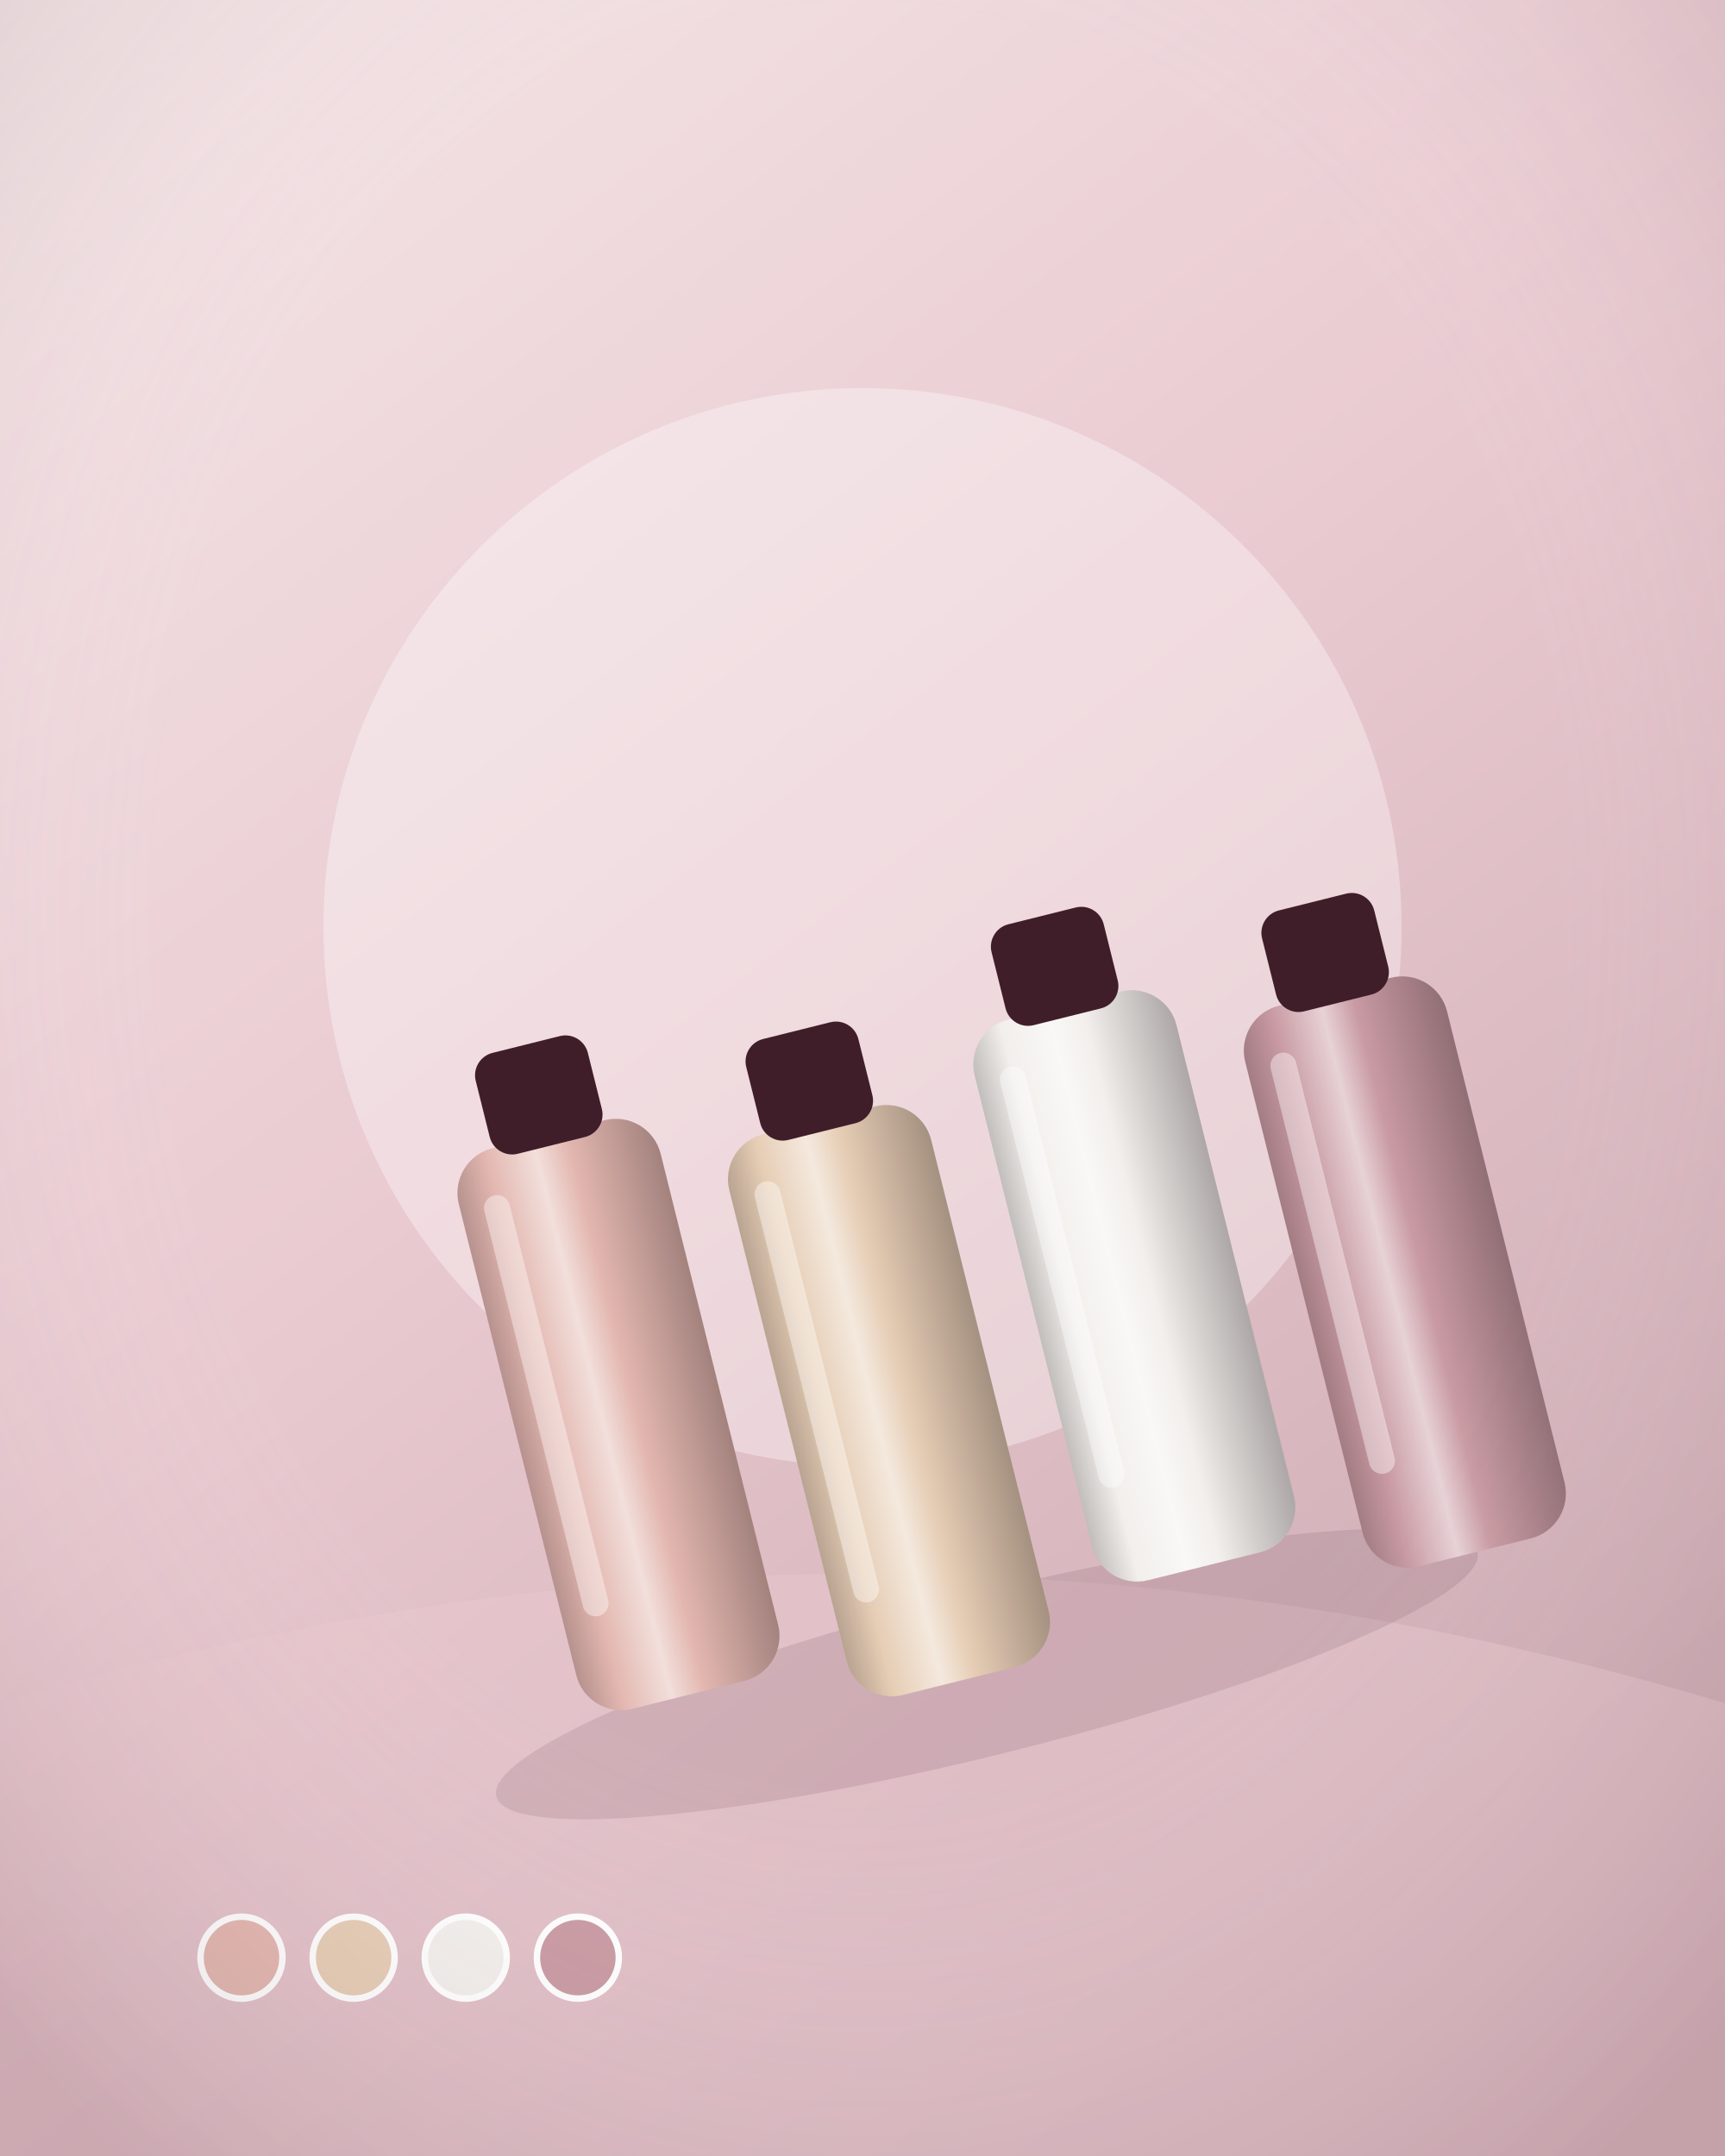
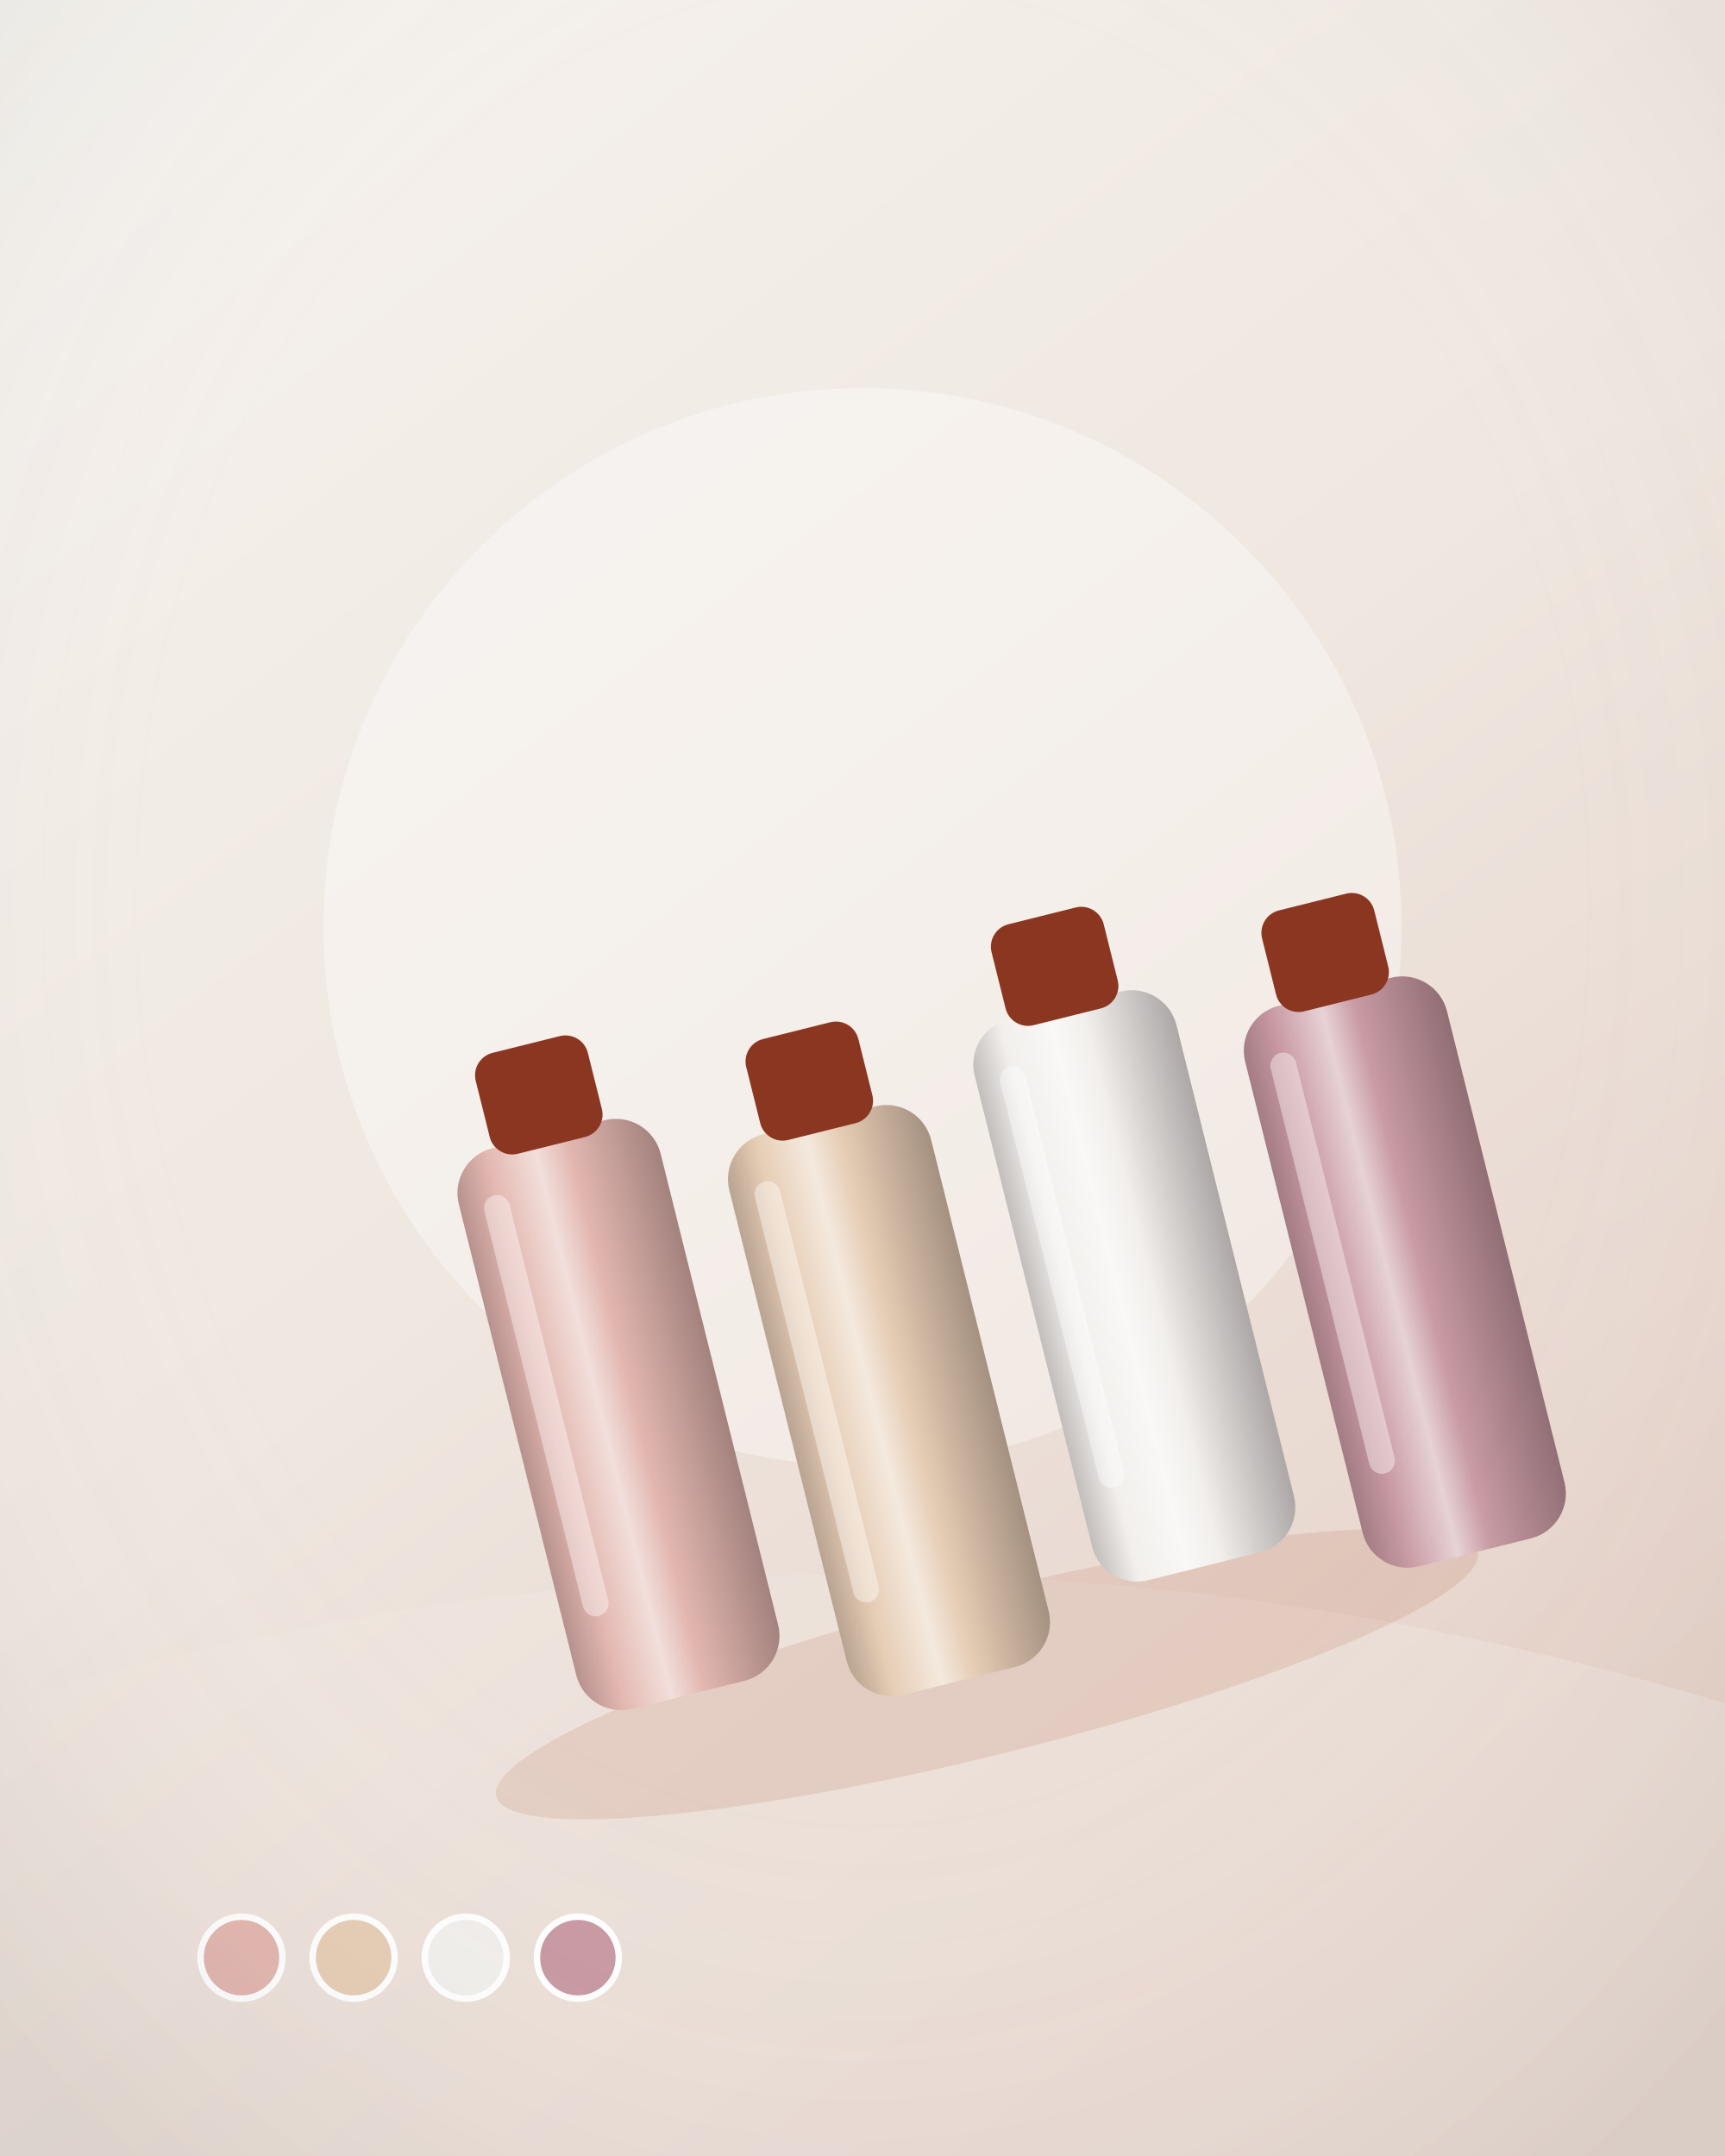
<svg xmlns="http://www.w3.org/2000/svg" viewBox="0 0 800 1000" width="800" height="1000" role="img">
  <defs>
    <linearGradient id="bg35" x1="0" y1="0" x2=".6" y2="1">
-       <stop offset="0" stop-color="#F5E7E8" />
-       <stop offset=".55" stop-color="#E8C8CF" />
-       <stop offset="1" stop-color="#ceacb4" />
+       <stop offset="0" stop-color="#F6F3EF" />
+       <stop offset=".55" stop-color="#EFE7E0" />
+       <stop offset="1" stop-color="#e6d3ca" />
    </linearGradient>
    <radialGradient id="v36" cx=".5" cy=".42" r=".72">
      <stop offset=".55" stop-color="#fff" stop-opacity="0" />
-       <stop offset="1" stop-color="#572B3A" stop-opacity=".16" />
+       <stop offset="1" stop-color="#141110" stop-opacity=".07" />
    </radialGradient>
    <linearGradient id="g31" x1="0" y1="0" x2="1" y2="0">
      <stop offset="0" stop-color="#b7928e" />
      <stop offset=".18" stop-color="#E3B7B0" />
      <stop offset=".42" stop-color="#f2dfdb" />
      <stop offset=".58" stop-color="#E3B7B0" />
      <stop offset="1" stop-color="#a3827e" />
    </linearGradient>
    <linearGradient id="g32" x1="0" y1="0" x2="1" y2="0">
      <stop offset="0" stop-color="#b9a492" />
      <stop offset=".18" stop-color="#E6CDB5" />
      <stop offset=".42" stop-color="#f4e9de" />
      <stop offset=".58" stop-color="#E6CDB5" />
      <stop offset="1" stop-color="#a59181" />
    </linearGradient>
    <linearGradient id="g33" x1="0" y1="0" x2="1" y2="0">
      <stop offset="0" stop-color="#c2bebc" />
      <stop offset=".18" stop-color="#F2EFEC" />
      <stop offset=".42" stop-color="#f9f8f6" />
      <stop offset=".58" stop-color="#F2EFEC" />
      <stop offset="1" stop-color="#ada8a7" />
    </linearGradient>
    <linearGradient id="g34" x1="0" y1="0" x2="1" y2="0">
      <stop offset="0" stop-color="#a37c84" />
      <stop offset=".18" stop-color="#C99AA3" />
      <stop offset=".42" stop-color="#e7d2d6" />
      <stop offset=".58" stop-color="#C99AA3" />
      <stop offset="1" stop-color="#916e75" />
    </linearGradient>
  </defs>
  <rect width="800" height="1000" fill="url(#bg35)" />
  <circle cx="400" cy="430" r="250" fill="#fff" opacity=".34" />
-   <path d="M0 1000 L0 790 Q 400 670 800 790 L800 1000 Z" fill="#E8C8CF" opacity=".45" />
+   <path d="M0 1000 L0 790 Q 400 670 800 790 L800 1000 Z" fill="#EFE7E0" opacity=".45" />
  <g transform="translate(400,545) rotate(-14) scale(1.34)">
-     <ellipse cx="0" cy="178" rx="175" ry="28" fill="#572B3A" opacity=".13" />
+     <ellipse cx="0" cy="178" rx="175" ry="28" fill="#A8432A" opacity=".13" />
    <rect x="-138" y="-40" width="72" height="200" rx="16" fill="url(#g31)" />
    <rect x="-130" y="-24" width="9" height="150" rx="4.5" fill="#fff" opacity=".4" />
-     <rect x="-122" y="-72" width="40" height="36" rx="8" fill="#3F1E2A" />
+     <rect x="-122" y="-72" width="40" height="36" rx="8" fill="#8A3621" />
    <rect x="-46" y="-22" width="72" height="200" rx="16" fill="url(#g32)" />
    <rect x="-38" y="-6" width="9" height="150" rx="4.5" fill="#fff" opacity=".4" />
-     <rect x="-30" y="-54" width="40" height="36" rx="8" fill="#3F1E2A" />
+     <rect x="-30" y="-54" width="40" height="36" rx="8" fill="#8A3621" />
    <rect x="46" y="-40" width="72" height="200" rx="16" fill="url(#g33)" />
    <rect x="54" y="-24" width="9" height="150" rx="4.5" fill="#fff" opacity=".4" />
-     <rect x="62" y="-72" width="40" height="36" rx="8" fill="#3F1E2A" />
+     <rect x="62" y="-72" width="40" height="36" rx="8" fill="#8A3621" />
    <rect x="138" y="-22" width="72" height="200" rx="16" fill="url(#g34)" />
    <rect x="146" y="-6" width="9" height="150" rx="4.5" fill="#fff" opacity=".4" />
-     <rect x="154" y="-54" width="40" height="36" rx="8" fill="#3F1E2A" />
+     <rect x="154" y="-54" width="40" height="36" rx="8" fill="#8A3621" />
  </g>
  <circle cx="112" cy="908" r="19" fill="#E3B7B0" stroke="#fff" stroke-width="3" />
  <circle cx="164" cy="908" r="19" fill="#E6CDB5" stroke="#fff" stroke-width="3" />
  <circle cx="216" cy="908" r="19" fill="#F2EFEC" stroke="#fff" stroke-width="3" />
  <circle cx="268" cy="908" r="19" fill="#C99AA3" stroke="#fff" stroke-width="3" />
  <rect width="800" height="1000" fill="url(#v36)" />
</svg>
